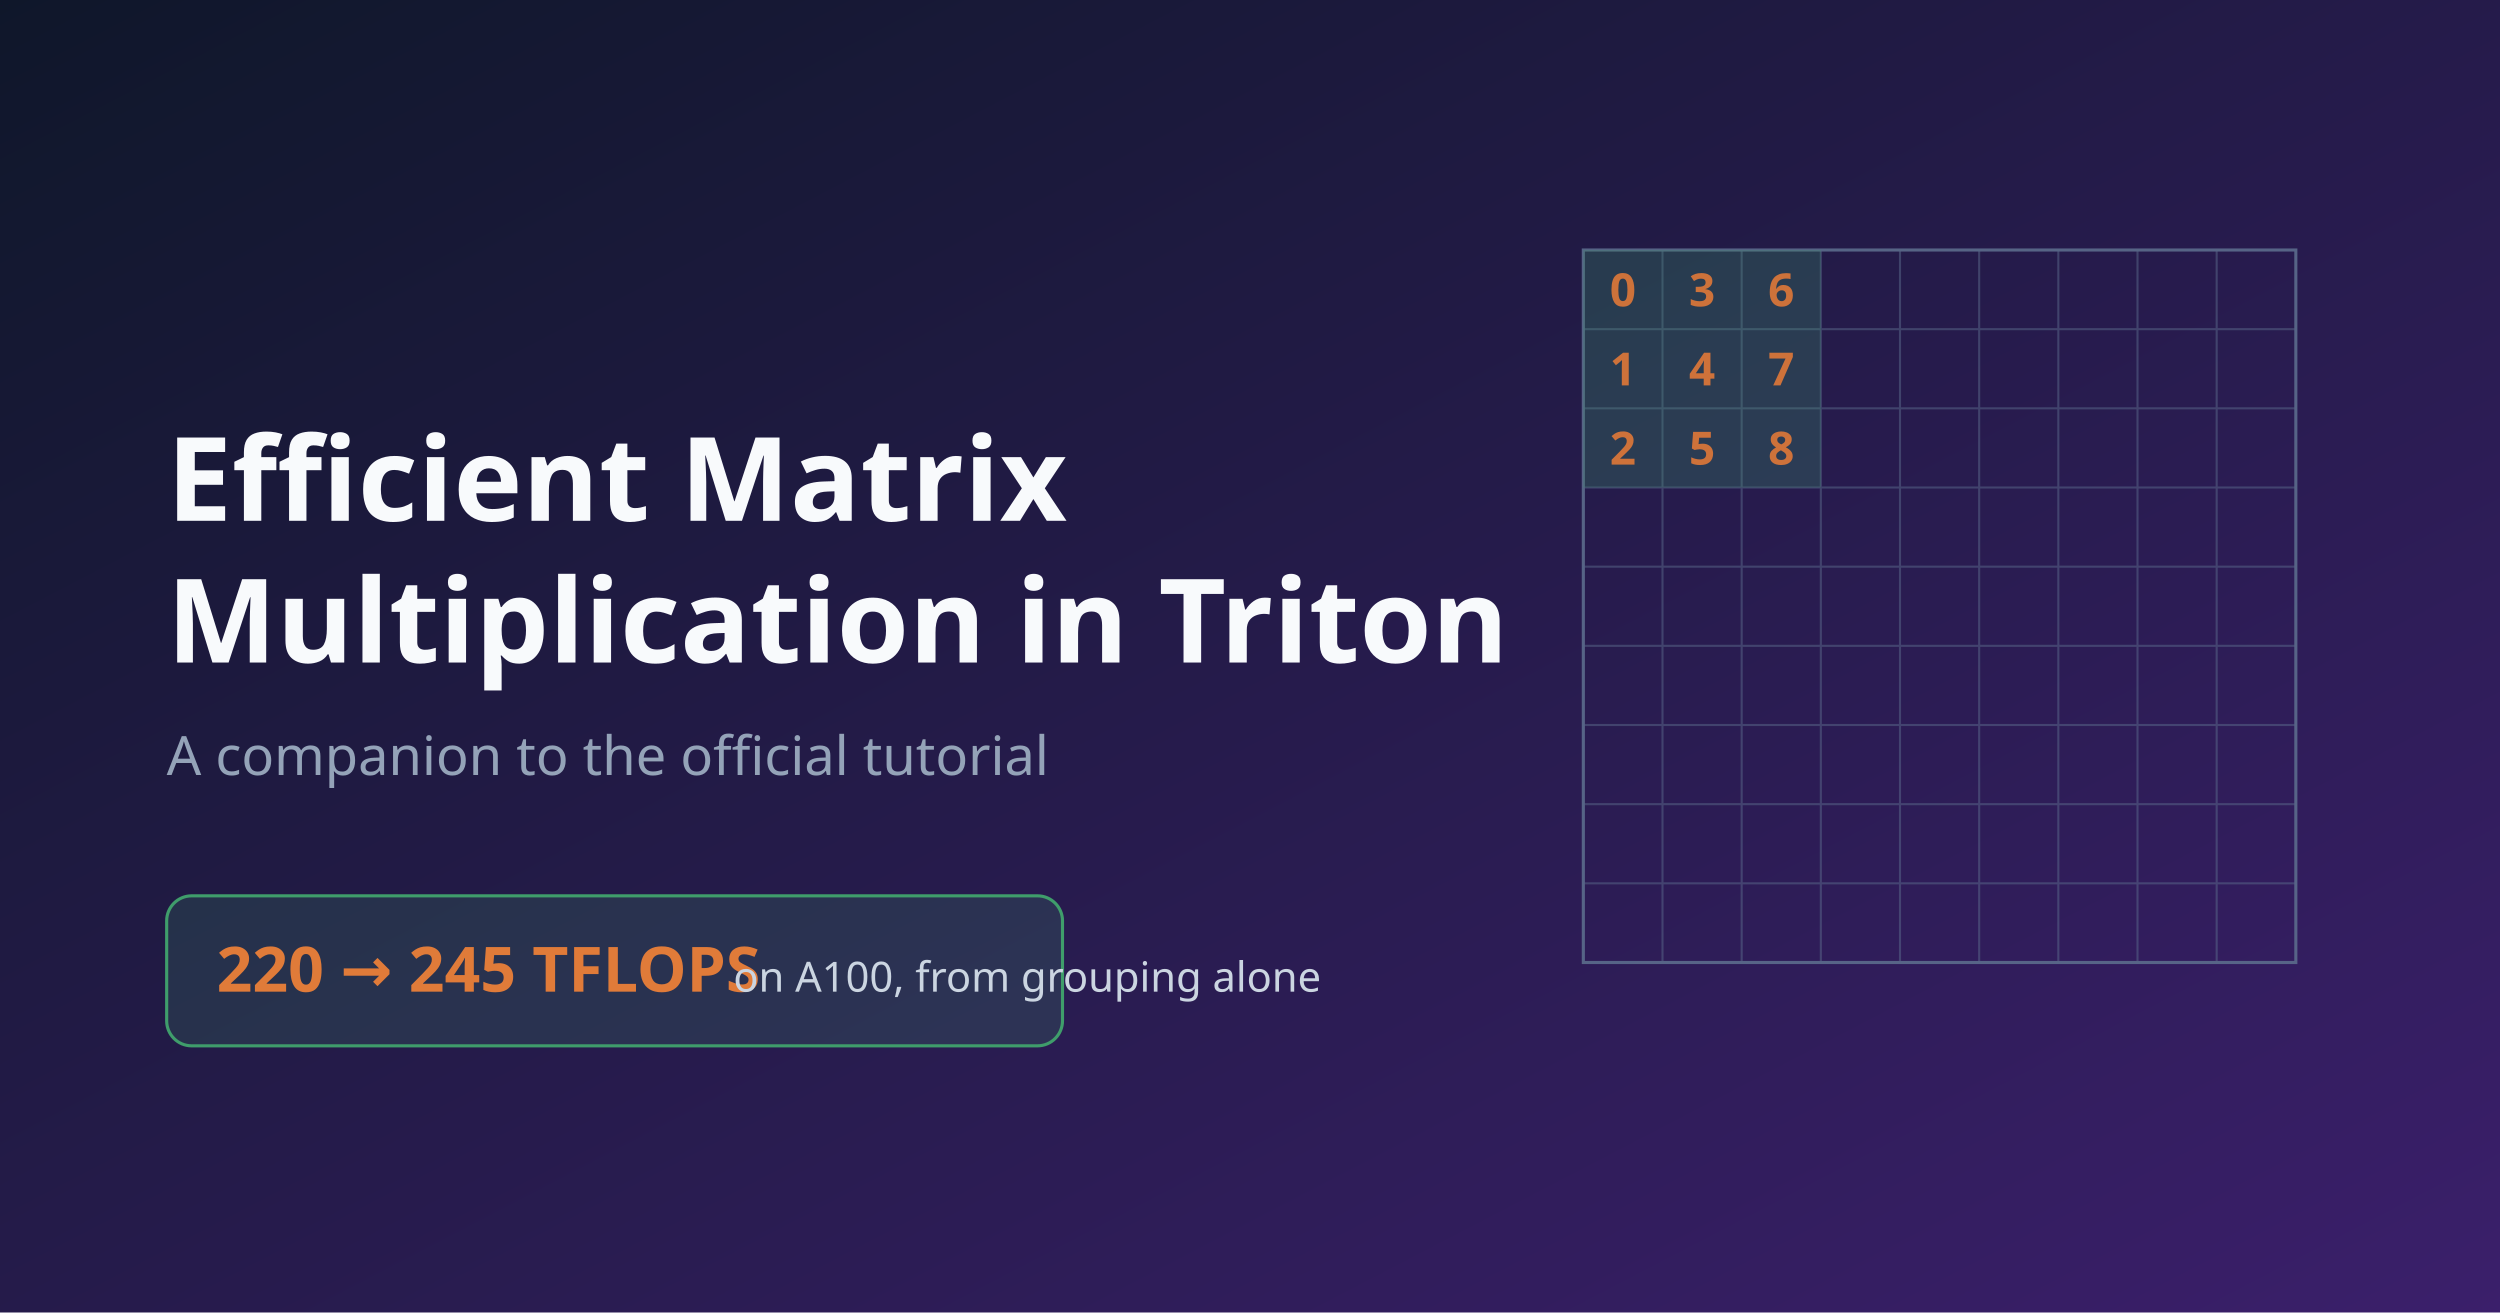
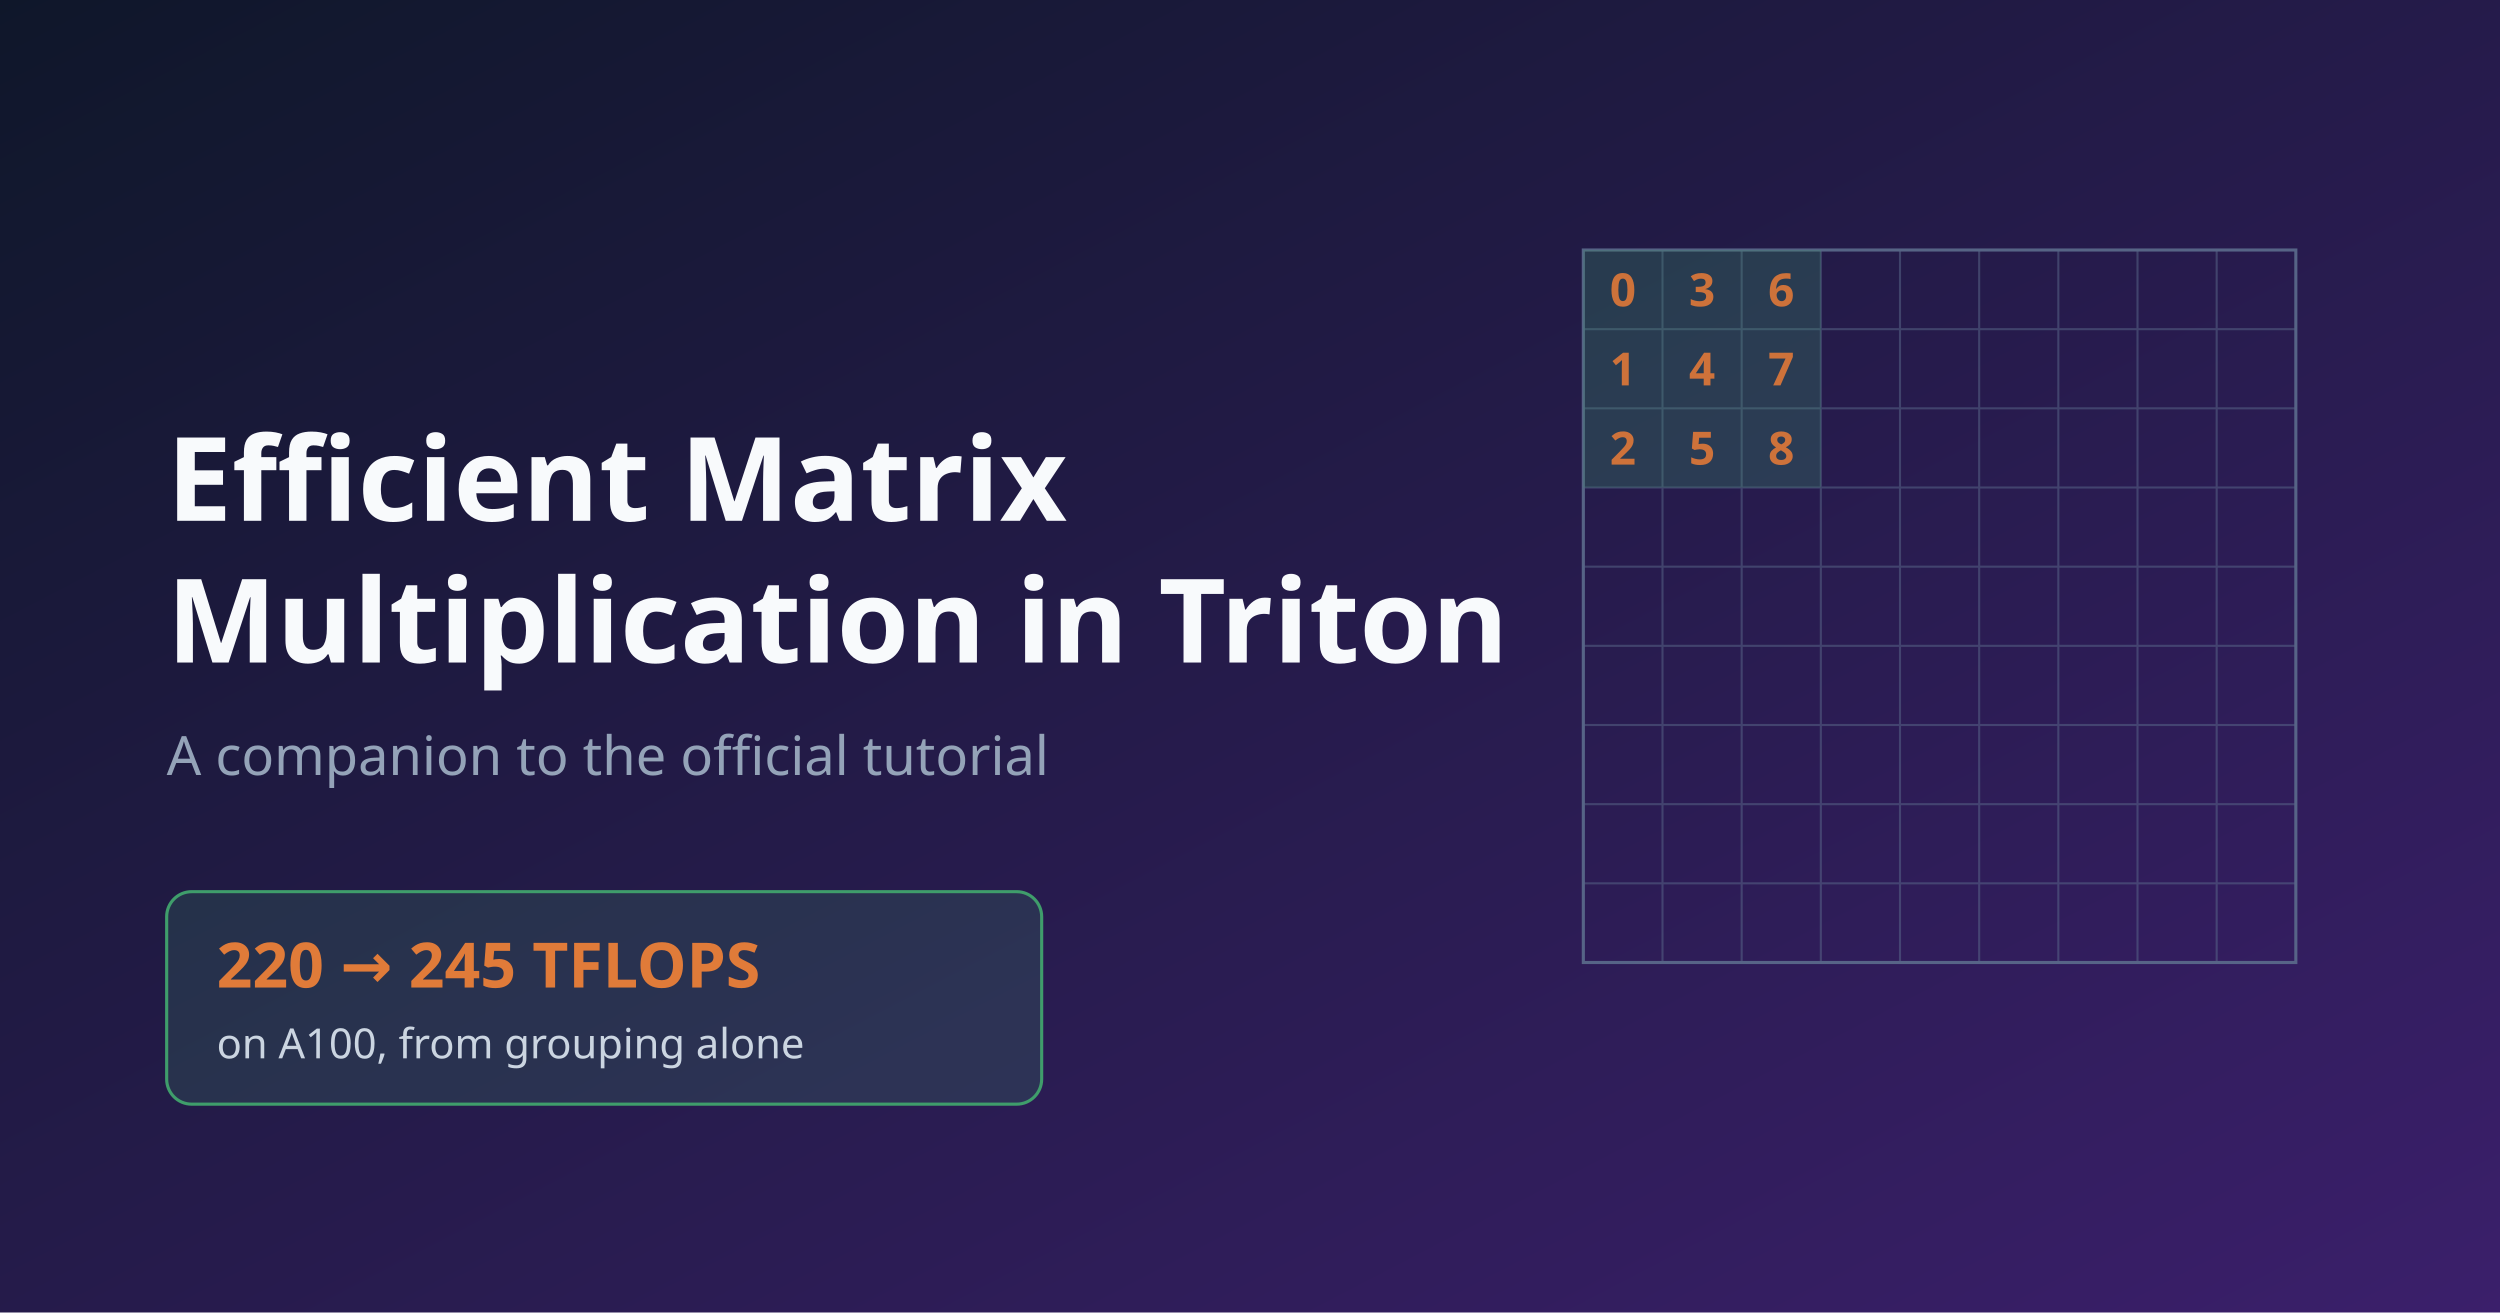
<svg xmlns="http://www.w3.org/2000/svg" viewBox="0 0 1200 630" width="1200" height="630" role="img" aria-label="Cover: Efficient Matrix Multiplication in Triton. Grouped tile ordering lifts an A100 from 220 to 245 TFLOPS.">
  <defs>
    <linearGradient id="bg" x1="0" y1="0" x2="1" y2="1">
      <stop offset="0" stop-color="#0f172a" />
      <stop offset="1" stop-color="#3b1f6b" />
    </linearGradient>
  </defs>
  <rect width="1200" height="630" fill="url(#bg)" />
  <g transform="translate(760,120)" opacity="0.9">
    <g fill="none" stroke="#5b6b8c" stroke-width="1.5">
      <rect x="0" y="0" width="342" height="342" />
    </g>
    <g stroke="#5b6b8c" stroke-width="1" opacity="0.55">
      <path d="M38 0 V342 M76 0 V342 M114 0 V342 M152 0 V342 M190 0 V342 M228 0 V342 M266 0 V342 M304 0 V342" />
      <path d="M0 38 H342 M0 76 H342 M0 114 H342 M0 152 H342 M0 190 H342 M0 228 H342 M0 266 H342 M0 304 H342" />
    </g>
    <rect x="0" y="0" width="114" height="114" fill="#3f9d6b" fill-opacity="0.28" />
    <g fill="#e07b39" font-family="sans-serif" font-size="22" font-weight="700" text-anchor="middle">
      <text x="19" y="27">0</text>
      <text x="19" y="65">1</text>
      <text x="19" y="103">2</text>
      <text x="57" y="27">3</text>
      <text x="57" y="65">4</text>
      <text x="57" y="103">5</text>
      <text x="95" y="27">6</text>
      <text x="95" y="65">7</text>
      <text x="95" y="103">8</text>
    </g>
  </g>
  <text x="80" y="250" fill="#f8fafc" font-family="sans-serif" font-size="56" font-weight="800">Efficient Matrix</text>
  <text x="80" y="318" fill="#f8fafc" font-family="sans-serif" font-size="56" font-weight="800">Multiplication in Triton</text>
  <text x="80" y="372" fill="#94a3b8" font-family="sans-serif" font-size="26">A companion to the official tutorial</text>
-   <rect x="80" y="430" width="430" height="72" rx="12" fill="#3f9d6b" fill-opacity="0.18" stroke="#3f9d6b" stroke-width="1.5" />
-   <text x="104" y="476" fill="#e07b39" font-family="sans-serif" font-size="30" font-weight="800">220 → 245 TFLOPS</text>
-   <text x="352" y="476" fill="#cbd5e1" font-family="sans-serif" font-size="20">on A100, from grouping alone</text>
+   <rect x="80" y="428" width="420" height="102" rx="12" fill="#3f9d6b" fill-opacity="0.18" stroke="#3f9d6b" stroke-width="1.5" />
+   <text x="104" y="474" fill="#e07b39" font-family="sans-serif" font-size="30" font-weight="800">220 → 245 TFLOPS</text>
+   <text x="104" y="508" fill="#cbd5e1" font-family="sans-serif" font-size="20">on A100, from grouping alone</text>
</svg>
